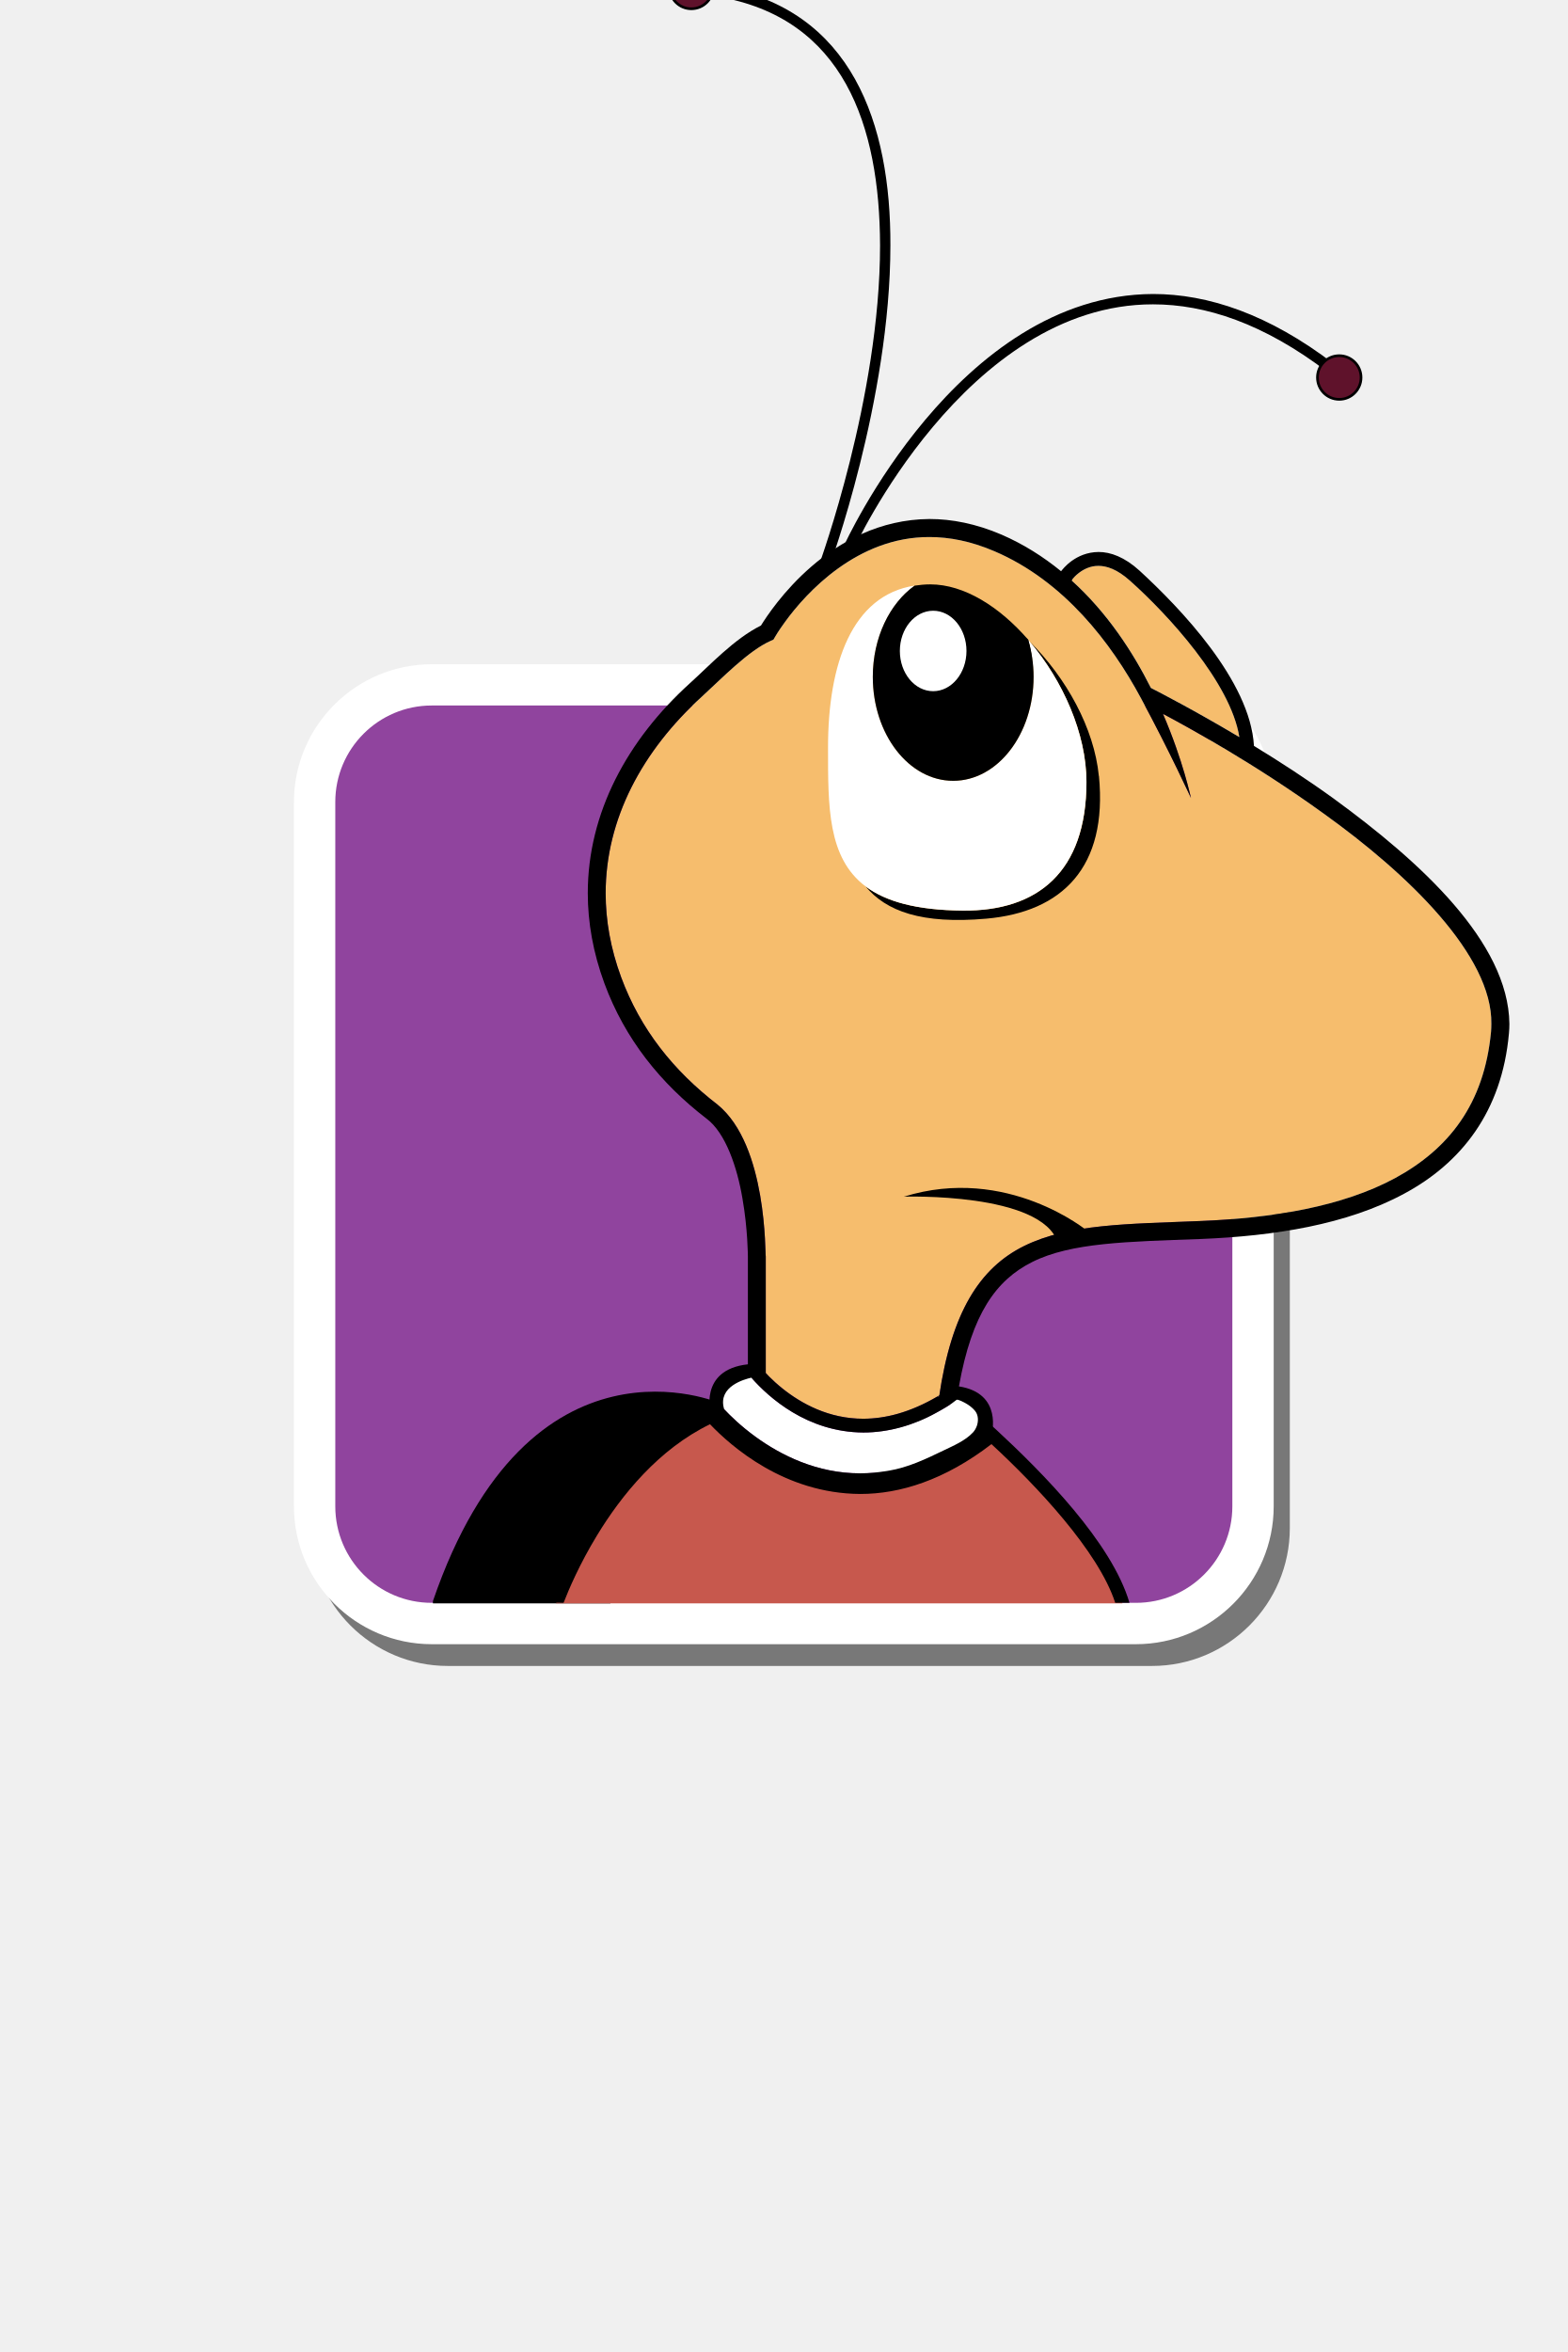
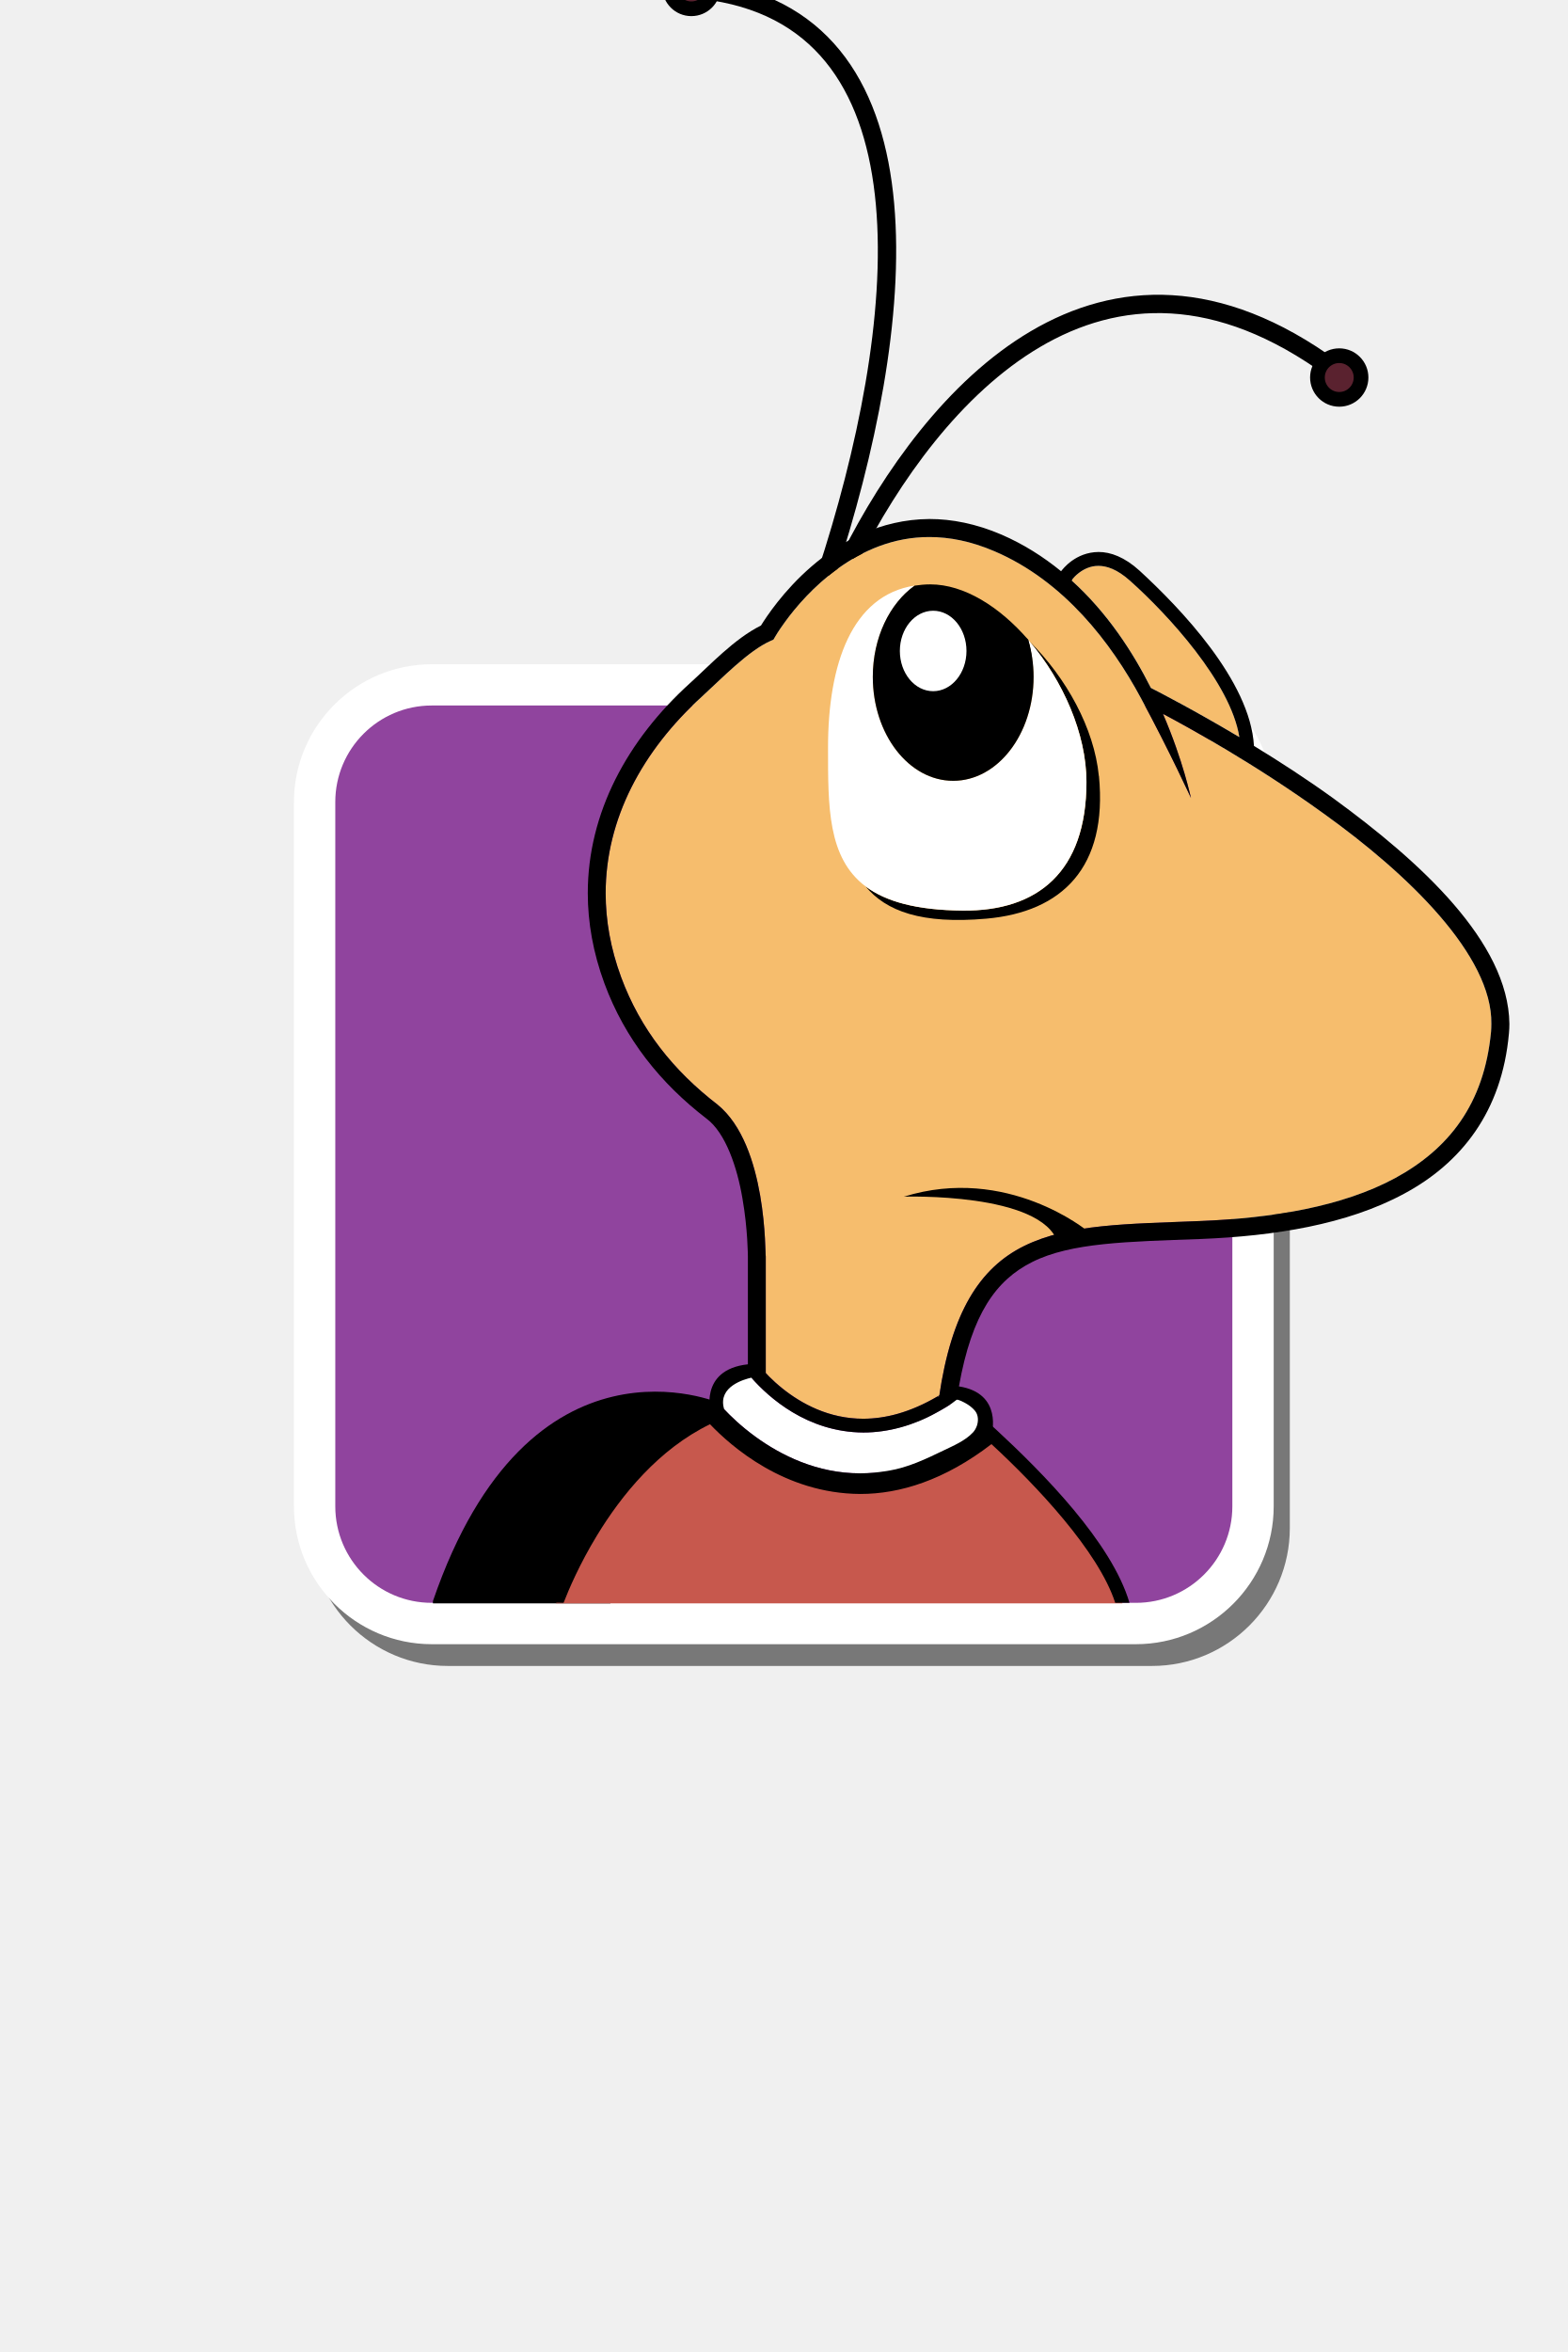
<svg xmlns="http://www.w3.org/2000/svg" width="32" height="48" version="1.1" viewBox="0 0 32 48" xml:space="preserve">
-   <g>
-     <path d="m24.456 16.482v-2.215h0.248c-0.362-0.17-0.764-0.267-1.189-0.267h-14.373c-1.551 0-2.813 1.262-2.813 2.813v14.372c0 1.552 1.262 2.814 2.813 2.814h14.373c1.551 0 2.813-1.262 2.813-2.814v-14.372c0-0.112-0.009-0.222-0.021-0.331z" opacity=".5" />
-     <path d="m23.186 33.555h-14.373c-1.551 0-2.813-1.262-2.813-2.814v-14.372c0-1.551 1.262-2.813 2.813-2.813h14.373c1.551 0 2.813 1.262 2.813 2.813v14.372c0 1.552-1.262 2.814-2.813 2.814" fill="#fff" />
-     <path d="m25.155 30.741c0 1.088-0.882 1.97-1.969 1.97h-14.373c-1.088 0-1.969-0.882-1.969-1.97v-14.373c0-1.088 0.882-1.97 1.969-1.97h14.373c1.088 0 1.969 0.882 1.969 1.97z" fill="#90449e" />
-     <path d="m27.009 16.595c-1.38-0.998-2.756-1.754-3.27-2.027 0.414 0.959 0.567 1.712 0.572 1.718-0.003-4.35e-4 -0.418-0.919-1.023-2.041-0.604-1.124-1.569-2.389-2.988-2.996-0.482-0.206-0.923-0.289-1.327-0.289-1.476-0.005-2.518 1.14-2.944 1.725-0.142 0.193-0.211 0.315-0.211 0.316l-0.03 0.052-0.054 0.024c-0.456 0.202-0.987 0.755-1.405 1.138-1.222 1.108-1.966 2.502-1.966 4.014 0 0.555 0.1 1.128 0.316 1.714 0.394 1.065 1.067 1.907 1.966 2.599 1.026 0.832 0.969 3.082 0.986 3.1v2.378c0.024 0.025 0.044 0.048 0.071 0.075 0.077 0.077 0.167 0.159 0.271 0.242 0.389 0.312 0.949 0.617 1.648 0.617 0.445-4.35e-4 0.95-0.123 1.516-0.455l0.033 0.004c0.25-1.713 0.823-2.625 1.736-3.075 0.918-0.451 2.1-0.447 3.585-0.508 1.475-0.057 2.91-0.292 3.991-0.878 1.08-0.589 1.813-1.498 1.954-2.988 0.004-0.053 0.006-0.107 0.006-0.16 0.021-1.388-1.685-3.048-3.433-4.298" fill="#f6bd6d" />
-   </g>
-   <g>
-     <path d="m12.459 32.722 2.242-4.083s-3.895-1.709-5.864 4.036v0.047z" />
-     <path d="m16.733 11.49c-0.002-0.005 1.232-3.37 1.231-6.483-0.007-2.431-0.733-4.646-3.329-5.077l0.034-0.208c2.739 0.451 3.514 2.83 3.506 5.285-6.49e-4 3.165-1.243 6.55-1.244 6.556z" />
-     <path d="m17.228 11.131c0.009-0.003 2.303-5.113 6.307-5.131 1.118 0 2.359 0.407 3.701 1.433l-0.129 0.167c-1.314-1.004-2.507-1.389-3.572-1.389-1.904-1e-3 -3.434 1.24-4.489 2.496-1.054 1.255-1.624 2.508-1.625 2.511z" />
-     <path d="m20.94 13.012c0.058 0.143 0.1 0.297 0.134 0.456-0.018-0.139-0.045-0.274-0.082-0.402-0.018-0.017-0.034-0.036-0.052-0.053" />
-     <path d="m22.43 15.837c-0.095-0.977-0.667-2.003-1.41-2.742 0.677 0.797 1.158 1.879 1.158 2.863 0 1.839-0.999 2.639-2.52 2.626-0.958-0.007-1.583-0.188-1.99-0.495 0.42 0.507 1.144 0.776 2.467 0.659 1.544-0.137 2.478-1.046 2.297-2.911" />
-     <path d="m18.479 12.12c-0.004 1e-3 -0.009 0.003-0.012 0.004-0.034 0.033-0.066 0.069-0.097 0.106 0.036-0.038 0.071-0.076 0.11-0.11" />
-   </g>
-   <g>
-     <g>
-       <path d="m20.989 13.057c7.53e-4 0.003 1e-3 0.005 0.002 0.008 0.01 0.009 0.019 0.02 0.029 0.029-0.01-0.013-0.02-0.026-0.031-0.038" fill="#fff" />
-       <path d="m21.02 13.095c-0.01-0.011-0.019-0.02-0.029-0.029 0.038 0.129 0.064 0.264 0.082 0.402 0.015 0.113 0.025 0.227 0.025 0.345 0 1.172-0.735 2.122-1.641 2.122-0.906 0-1.641-0.95-1.641-2.122 0-0.631 0.215-1.194 0.553-1.583 0.032-0.036 0.064-0.073 0.097-0.106 0.064-0.063 0.132-0.122 0.203-0.173-1.281 0.198-1.767 1.6-1.767 3.303 0 1.205-0.01 2.25 0.764 2.834 0.408 0.308 1.032 0.487 1.99 0.495 1.522 0.013 2.52-0.787 2.52-2.626 0-0.984-0.481-2.066-1.158-2.863" fill="#fff" />
-       <path d="m17.816 13.813c0 1.172 0.735 2.122 1.641 2.122 0.906 0 1.641-0.95 1.641-2.122 0-0.267-0.04-0.521-0.109-0.756-0.583-0.672-1.306-1.131-2-1.131-0.112 0-0.218 0.011-0.32 0.026-0.508 0.361-0.853 1.059-0.853 1.861" />
-       <path d="m19.728 13.285c0 0.453-0.305 0.821-0.68 0.821-0.376 0-0.68-0.368-0.68-0.821 0-0.453 0.304-0.821 0.68-0.821 0.376 0 0.68 0.368 0.68 0.821" fill="#fff" />
-       <path d="m15.145 27.877 3.18e-4 -3.21e-4c-2.17e-4 -2.06e-4 -3.18e-4 -2.06e-4 -3.18e-4 -2.06e-4z" fill="#231e1f" />
-       <path d="m19.476 28.617c0.012-0.007 0.024-0.015 0.036-0.023l-0.156-0.233c-0.074 0.05-0.147 0.094-0.219 0.137l0.227 0.027s0.041 0.033 0.112 0.092" fill="#231e1f" />
-       <path d="m15.378 28.056 0.324 0.038-0.071-0.008z" fill="#f6bd6d" />
-       <path d="m23.494 14.04c0.174 0.089 0.898 0.462 1.805 1.003-0.177-1.112-1.464-2.507-2.229-3.189-0.267-0.24-0.48-0.306-0.647-0.306-0.166-5.38e-4 -0.301 0.069-0.397 0.142-0.071 0.054-0.114 0.104-0.132 0.127l-0.015 0.032c0.72 0.652 1.243 1.451 1.616 2.191" fill="#f6bd6d" />
-       <path d="m22.201 25.125s-1.641-1.36-3.751-0.703c0 0 2.814-0.094 3.142 0.938z" />
-       <path d="m14.558-0.267c0 0.246-0.199 0.446-0.446 0.446-0.246 0-0.445-0.2-0.445-0.446 0-0.246 0.2-0.445 0.445-0.445 0.246 0 0.446 0.2 0.446 0.445" fill="#9c61a4" />
-     </g>
-     <path d="m14.558-0.267c0 0.246-0.199 0.446-0.446 0.446-0.246 0-0.445-0.2-0.445-0.446 0-0.246 0.2-0.445 0.445-0.445 0.246 0 0.446 0.2 0.446 0.445z" fill="#5f122b" stroke="#000" stroke-width=".054" />
-     <path d="m27.782 7.704c0 0.246-0.199 0.446-0.445 0.446-0.246 0-0.445-0.2-0.445-0.446 0-0.246 0.199-0.445 0.445-0.445 0.246 0 0.445 0.2 0.445 0.445" fill="#5f122b" />
-   </g>
-   <path d="m27.782 7.704c0 0.246-0.199 0.446-0.445 0.446-0.246 0-0.445-0.2-0.445-0.446 0-0.246 0.199-0.445 0.445-0.445 0.246 0 0.445 0.2 0.445 0.445z" fill="none" stroke="#000" stroke-width=".054" />
-   <g>
-     <path d="m20.091 28.881c0-0.231-0.169-0.418-0.378-0.418-0.139 0-0.26 0.084-0.325 0.208-0.643 0.403-1.237 0.564-1.763 0.564h-0.003c-1.136-0.005-1.916-0.706-2.267-1.099l0.015-0.139-0.229 0.088-0.299 0.158-0.097 0.062-0.053 0.264 0.077 0.157-0.009 0.011c0.132 0.143 0.357 0.364 0.665 0.587 0.516 0.375 1.251 0.745 2.133 0.744 0.653-6.51e-4 1.392-0.146 2.203-0.711 0.185-0.028 0.33-0.263 0.33-0.475" fill="#fff" />
-     <path d="m30.436 21.053c-0.14 1.49-0.874 2.399-1.954 2.988-1.081 0.586-2.517 0.82-3.991 0.878-1.485 0.061-2.667 0.057-3.585 0.508-0.913 0.451-1.486 1.363-1.736 3.075l-0.033-0.004c-0.566 0.332-1.071 0.455-1.516 0.456-0.7 0-1.26-0.306-1.649-0.617-0.104-0.083-0.193-0.165-0.27-0.242l-0.324-0.038 0.253 0.03 0.071 0.008c-0.027-0.027-0.047-0.05-0.071-0.075v-2.378c-0.017-0.018 0.041-2.268-0.986-3.1-0.898-0.692-1.572-1.534-1.966-2.599-0.216-0.586-0.316-1.159-0.316-1.714 0-1.513 0.745-2.906 1.966-4.014 0.418-0.382 0.948-0.936 1.405-1.138l0.054-0.024 0.03-0.052c0-5.58e-4 0.069-0.123 0.211-0.316 0.425-0.585 1.468-1.731 2.944-1.725 0.404 0 0.845 0.083 1.327 0.29 1.419 0.607 2.384 1.872 2.988 2.996 0.605 1.122 1.02 2.04 1.023 2.041-0.004-0.005-0.158-0.759-0.572-1.718 0.514 0.272 1.89 1.029 3.27 2.027 1.748 1.25 3.454 2.91 3.433 4.298 0 0.053-0.002 0.107-0.006 0.16m-10.501 8.057c-0.017 0.046-0.043 0.088-0.073 0.121-0.16 0.173-0.405 0.274-0.614 0.375-0.36 0.174-0.712 0.341-1.11 0.408-0.19 0.032-0.387 0.053-0.58 0.053-0.883 5.47e-4 -1.617-0.37-2.133-0.744-0.296-0.215-0.512-0.425-0.646-0.568-0.002-0.007-0.003-0.013-0.004-0.02-0.114-0.441 0.416-0.588 0.562-0.62 0.341 0.389 1.129 1.113 2.287 1.119 0.513 0 1.032-0.149 1.478-0.398 0.142-0.079 0.297-0.164 0.422-0.268 0.025-0.021 0.16 0.054 0.182 0.066 0.071 0.039 0.138 0.089 0.191 0.151 0.077 0.088 0.079 0.217 0.039 0.325m1.957-17.294c0.018-0.023 0.062-0.074 0.132-0.127 0.096-0.073 0.231-0.143 0.397-0.142 0.167 5.38e-4 0.38 0.066 0.647 0.306 0.765 0.682 2.052 2.077 2.229 3.189-0.906-0.54-1.631-0.914-1.805-1.003-0.373-0.74-0.895-1.539-1.616-2.191zm5.331 4.481c-0.542-0.392-1.106-0.757-1.628-1.076-0.075-1.33-1.517-2.824-2.338-3.578-0.302-0.274-0.588-0.38-0.835-0.379-0.471 0.005-0.728 0.347-0.764 0.393-0.359-0.293-0.761-0.55-1.215-0.747-0.523-0.224-1.016-0.319-1.471-0.319-2.037 0.014-3.233 1.839-3.44 2.174-0.543 0.268-1.054 0.821-1.449 1.176-1.278 1.158-2.086 2.647-2.086 4.285 0 0.599 0.109 1.216 0.339 1.841 0.419 1.135 1.143 2.038 2.086 2.762 0.387 0.288 0.625 0.993 0.732 1.628 0.111 0.633 0.11 1.18 0.111 1.182v2.203c-1.017 0.112-0.756 1.024-0.756 1.024l0.017 0.028c-6.53e-4 2.26e-4 -0.001 4.33e-4 -0.002 6.5e-4 0.356 0.391 1.458 1.447 3.034 1.453h0.003c0.762 0 1.628-0.267 2.545-0.959 0.062-0.034 0.118-0.086 0.118-0.086l0.002-0.003c0.006-0.004 0.012-0.007 0.017-0.013-0.002-1e-3 -0.004-0.004-0.006-0.005l0.003-0.005s0.239-0.843-0.667-0.984c0.264-1.483 0.76-2.17 1.495-2.538 0.794-0.399 1.944-0.415 3.437-0.47 1.503-0.06 2.987-0.294 4.151-0.922 1.165-0.624 2.002-1.673 2.144-3.277 0.006-0.065 0.009-0.129 0.009-0.193-0.02-1.669-1.823-3.31-3.584-4.594" />
-     <path d="m22.911 32.722c-0.353-1.162-1.735-2.579-2.667-3.434-0.969 0.772-1.883 1.061-2.683 1.061h-0.003c-1.576-0.005-2.678-1.061-3.034-1.453-1.965 0.893-2.951 3.23-3.176 3.826z" fill="#c7584d" />
-     <path d="m11.504 32.71c0.105-0.27 0.326-0.79 0.681-1.373 0.501-0.826 1.264-1.765 2.308-2.271 0.428 0.448 1.518 1.415 3.066 1.423h0.003c0.808 5.47e-4 1.721-0.283 2.676-1.017 0.909 0.839 2.181 2.18 2.526 3.238h0.291c-0.362-1.231-1.77-2.654-2.714-3.527l-0.089-0.081-0.095 0.075c-0.949 0.756-1.829 1.03-2.595 1.03h-0.003c-1.509-0.003-2.585-1.026-2.929-1.407l-0.069-0.076-0.093 0.042c-2.075 0.952-3.062 3.402-3.262 3.943z" />
-   </g>
+   <path d="m17.351 11.385c1.673-3.316 5.137-7.307 9.855-3.853" fill="none" stroke="#000" stroke-width=".374" />
+   <path d="m16.862 11.739c1.653-5.034 2.321-11.195-2.298-11.914" fill="none" stroke="#000" stroke-width=".374" />
+   <path d="m24.456 16.482v-2.215h0.248c-0.362-0.17-0.764-0.267-1.189-0.267h-14.373c-1.551 0-2.813 1.262-2.813 2.813v14.372c0 1.552 1.262 2.814 2.813 2.814h14.373c1.551 0 2.813-1.262 2.813-2.814v-14.372c0-0.112-0.009-0.222-0.021-0.331z" opacity=".5" />
+   <path d="m23.186 33.555h-14.373c-1.551 0-2.813-1.262-2.813-2.814v-14.372c0-1.551 1.262-2.813 2.813-2.813h14.373c1.551 0 2.813 1.262 2.813 2.813v14.372c0 1.552-1.262 2.814-2.813 2.814" fill="#fff" />
+   <path d="m25.155 30.741c0 1.088-0.882 1.97-1.969 1.97h-14.373c-1.088 0-1.969-0.882-1.969-1.97v-14.373c0-1.088 0.882-1.97 1.969-1.97h14.373c1.088 0 1.969 0.882 1.969 1.97z" fill="#90449e" />
+   <path d="m27.009 16.595c-1.38-0.998-2.756-1.754-3.27-2.027 0.414 0.959 0.567 1.712 0.572 1.718-0.003-4.35e-4 -0.418-0.919-1.023-2.041-0.604-1.124-1.569-2.389-2.988-2.996-0.482-0.206-0.923-0.289-1.327-0.289-1.476-0.005-2.518 1.14-2.944 1.725-0.142 0.193-0.211 0.315-0.211 0.316l-0.03 0.052-0.054 0.024c-0.456 0.202-0.987 0.755-1.405 1.138-1.222 1.108-1.966 2.502-1.966 4.014 0 0.555 0.1 1.128 0.316 1.714 0.394 1.065 1.067 1.907 1.966 2.599 1.026 0.832 0.969 3.082 0.986 3.1v2.378c0.024 0.025 0.044 0.048 0.071 0.075 0.077 0.077 0.167 0.159 0.271 0.242 0.389 0.312 0.949 0.617 1.648 0.617 0.445-4.35e-4 0.95-0.123 1.516-0.455l0.033 0.004c0.25-1.713 0.823-2.625 1.736-3.075 0.918-0.451 2.1-0.447 3.585-0.508 1.475-0.057 2.91-0.292 3.991-0.878 1.08-0.589 1.813-1.498 1.954-2.988 0.004-0.053 0.006-0.107 0.006-0.16 0.021-1.388-1.685-3.048-3.433-4.298" fill="#f6bd6d" />
+   <path d="m12.459 32.722 2.242-4.083s-3.895-1.709-5.864 4.036v0.047z" />
+   <path d="m20.94 13.012c0.058 0.143 0.1 0.297 0.134 0.456-0.018-0.139-0.045-0.274-0.082-0.402-0.018-0.017-0.034-0.036-0.052-0.053" />
+   <path d="m22.43 15.837c-0.095-0.977-0.667-2.003-1.41-2.742 0.677 0.797 1.158 1.879 1.158 2.863 0 1.839-0.999 2.639-2.52 2.626-0.958-0.007-1.583-0.188-1.99-0.495 0.42 0.507 1.144 0.776 2.467 0.659 1.544-0.137 2.478-1.046 2.297-2.911" />
+   <path d="m18.479 12.12c-0.004 1e-3 -0.009 0.003-0.012 0.004-0.034 0.033-0.066 0.069-0.097 0.106 0.036-0.038 0.071-0.076 0.11-0.11" />
+   <path d="m20.989 13.057c7.53e-4 0.003 1e-3 0.005 0.002 0.008 0.01 0.009 0.019 0.02 0.029 0.029-0.01-0.013-0.02-0.026-0.031-0.038" fill="#fff" />
+   <path d="m21.02 13.095c-0.01-0.011-0.019-0.02-0.029-0.029 0.038 0.129 0.064 0.264 0.082 0.402 0.015 0.113 0.025 0.227 0.025 0.345 0 1.172-0.735 2.122-1.641 2.122-0.906 0-1.641-0.95-1.641-2.122 0-0.631 0.215-1.194 0.553-1.583 0.032-0.036 0.064-0.073 0.097-0.106 0.064-0.063 0.132-0.122 0.203-0.173-1.281 0.198-1.767 1.6-1.767 3.303 0 1.205-0.01 2.25 0.764 2.834 0.408 0.308 1.032 0.487 1.99 0.495 1.522 0.013 2.52-0.787 2.52-2.626 0-0.984-0.481-2.066-1.158-2.863" fill="#fff" />
+   <path d="m17.816 13.813c0 1.172 0.735 2.122 1.641 2.122 0.906 0 1.641-0.95 1.641-2.122 0-0.267-0.04-0.521-0.109-0.756-0.583-0.672-1.306-1.131-2-1.131-0.112 0-0.218 0.011-0.32 0.026-0.508 0.361-0.853 1.059-0.853 1.861" />
+   <path d="m19.728 13.285c0 0.453-0.305 0.821-0.68 0.821-0.376 0-0.68-0.368-0.68-0.821 0-0.453 0.304-0.821 0.68-0.821 0.376 0 0.68 0.368 0.68 0.821" fill="#fff" />
+   <path d="m15.145 27.877 3.18e-4 -3.21e-4c-2.17e-4 -2.06e-4 -3.18e-4 -2.06e-4 -3.18e-4 -2.06e-4z" fill="#231e1f" />
+   <path d="m19.476 28.617c0.012-0.007 0.024-0.015 0.036-0.023l-0.156-0.233c-0.074 0.05-0.147 0.094-0.219 0.137l0.227 0.027s0.041 0.033 0.112 0.092" fill="#231e1f" />
+   <path d="m15.378 28.056 0.324 0.038-0.071-0.008z" fill="#f6bd6d" />
+   <path d="m23.494 14.04c0.174 0.089 0.898 0.462 1.805 1.003-0.177-1.112-1.464-2.507-2.229-3.189-0.267-0.24-0.48-0.306-0.647-0.306-0.166-5.38e-4 -0.301 0.069-0.397 0.142-0.071 0.054-0.114 0.104-0.132 0.127l-0.015 0.032c0.72 0.652 1.243 1.451 1.616 2.191" fill="#f6bd6d" />
+   <path d="m22.201 25.125s-1.641-1.36-3.751-0.703c0 0 2.814-0.094 3.142 0.938z" />
+   <path d="m14.558-0.267c0 0.246-0.199 0.446-0.446 0.446-0.246 0-0.445-0.2-0.445-0.446 0-0.246 0.2-0.445 0.445-0.445 0.246 0 0.446 0.2 0.446 0.445" fill="#9c61a4" />
+   <path d="m14.558-0.267c0 0.246-0.199 0.446-0.446 0.446-0.246 0-0.445-0.2-0.445-0.446 0-0.246 0.2-0.445 0.445-0.445 0.246 0 0.446 0.2 0.446 0.445z" fill="#5a222f" stroke="#000" stroke-width=".3" />
+   <path d="m27.782 7.704c0 0.246-0.199 0.446-0.445 0.446-0.246 0-0.445-0.2-0.445-0.446 0-0.246 0.199-0.445 0.445-0.445 0.246 0 0.445 0.2 0.445 0.445" fill="#5f122b" />
+   <path d="m27.782 7.704c0 0.246-0.199 0.446-0.445 0.446-0.246 0-0.445-0.2-0.445-0.446 0-0.246 0.199-0.445 0.445-0.445 0.246 0 0.445 0.2 0.445 0.445z" fill="#5a222f" stroke="#000" stroke-width=".3" />
+   <path d="m20.091 28.881c0-0.231-0.169-0.418-0.378-0.418-0.139 0-0.26 0.084-0.325 0.208-0.643 0.403-1.237 0.564-1.763 0.564h-0.003c-1.136-0.005-1.916-0.706-2.267-1.099l0.015-0.139-0.229 0.088-0.299 0.158-0.097 0.062-0.053 0.264 0.077 0.157-0.009 0.011c0.132 0.143 0.357 0.364 0.665 0.587 0.516 0.375 1.251 0.745 2.133 0.744 0.653-6.51e-4 1.392-0.146 2.203-0.711 0.185-0.028 0.33-0.263 0.33-0.475" fill="#fff" />
+   <path d="m30.436 21.053c-0.14 1.49-0.874 2.399-1.954 2.988-1.081 0.586-2.517 0.82-3.991 0.878-1.485 0.061-2.667 0.057-3.585 0.508-0.913 0.451-1.486 1.363-1.736 3.075l-0.033-0.004c-0.566 0.332-1.071 0.455-1.516 0.456-0.7 0-1.26-0.306-1.649-0.617-0.104-0.083-0.193-0.165-0.27-0.242l-0.324-0.038 0.253 0.03 0.071 0.008c-0.027-0.027-0.047-0.05-0.071-0.075v-2.378c-0.017-0.018 0.041-2.268-0.986-3.1-0.898-0.692-1.572-1.534-1.966-2.599-0.216-0.586-0.316-1.159-0.316-1.714 0-1.513 0.745-2.906 1.966-4.014 0.418-0.382 0.948-0.936 1.405-1.138l0.054-0.024 0.03-0.052c0-5.58e-4 0.069-0.123 0.211-0.316 0.425-0.585 1.468-1.731 2.944-1.725 0.404 0 0.845 0.083 1.327 0.29 1.419 0.607 2.384 1.872 2.988 2.996 0.605 1.122 1.02 2.04 1.023 2.041-0.004-0.005-0.158-0.759-0.572-1.718 0.514 0.272 1.89 1.029 3.27 2.027 1.748 1.25 3.454 2.91 3.433 4.298 0 0.053-0.002 0.107-0.006 0.16m-10.501 8.057c-0.017 0.046-0.043 0.088-0.073 0.121-0.16 0.173-0.405 0.274-0.614 0.375-0.36 0.174-0.712 0.341-1.11 0.408-0.19 0.032-0.387 0.053-0.58 0.053-0.883 5.47e-4 -1.617-0.37-2.133-0.744-0.296-0.215-0.512-0.425-0.646-0.568-0.002-0.007-0.003-0.013-0.004-0.02-0.114-0.441 0.416-0.588 0.562-0.62 0.341 0.389 1.129 1.113 2.287 1.119 0.513 0 1.032-0.149 1.478-0.398 0.142-0.079 0.297-0.164 0.422-0.268 0.025-0.021 0.16 0.054 0.182 0.066 0.071 0.039 0.138 0.089 0.191 0.151 0.077 0.088 0.079 0.217 0.039 0.325m1.957-17.294c0.018-0.023 0.062-0.074 0.132-0.127 0.096-0.073 0.231-0.143 0.397-0.142 0.167 5.38e-4 0.38 0.066 0.647 0.306 0.765 0.682 2.052 2.077 2.229 3.189-0.906-0.54-1.631-0.914-1.805-1.003-0.373-0.74-0.895-1.539-1.616-2.191zm5.331 4.481c-0.542-0.392-1.106-0.757-1.628-1.076-0.075-1.33-1.517-2.824-2.338-3.578-0.302-0.274-0.588-0.38-0.835-0.379-0.471 0.005-0.728 0.347-0.764 0.393-0.359-0.293-0.761-0.55-1.215-0.747-0.523-0.224-1.016-0.319-1.471-0.319-2.037 0.014-3.233 1.839-3.44 2.174-0.543 0.268-1.054 0.821-1.449 1.176-1.278 1.158-2.086 2.647-2.086 4.285 0 0.599 0.109 1.216 0.339 1.841 0.419 1.135 1.143 2.038 2.086 2.762 0.387 0.288 0.625 0.993 0.732 1.628 0.111 0.633 0.11 1.18 0.111 1.182v2.203c-1.017 0.112-0.756 1.024-0.756 1.024l0.017 0.028c-6.53e-4 2.26e-4 -0.001 4.33e-4 -0.002 6.5e-4 0.356 0.391 1.458 1.447 3.034 1.453h0.003c0.762 0 1.628-0.267 2.545-0.959 0.062-0.034 0.118-0.086 0.118-0.086l0.002-0.003c0.006-0.004 0.012-0.007 0.017-0.013-0.002-1e-3 -0.004-0.004-0.006-0.005l0.003-0.005s0.239-0.843-0.667-0.984c0.264-1.483 0.76-2.17 1.495-2.538 0.794-0.399 1.944-0.415 3.437-0.47 1.503-0.06 2.987-0.294 4.151-0.922 1.165-0.624 2.002-1.673 2.144-3.277 0.006-0.065 0.009-0.129 0.009-0.193-0.02-1.669-1.823-3.31-3.584-4.594" />
+   <path d="m22.911 32.722c-0.353-1.162-1.735-2.579-2.667-3.434-0.969 0.772-1.883 1.061-2.683 1.061h-0.003c-1.576-0.005-2.678-1.061-3.034-1.453-1.965 0.893-2.951 3.23-3.176 3.826z" fill="#c7584d" />
+   <path d="m11.504 32.71c0.105-0.27 0.326-0.79 0.681-1.373 0.501-0.826 1.264-1.765 2.308-2.271 0.428 0.448 1.518 1.415 3.066 1.423h0.003c0.808 5.47e-4 1.721-0.283 2.676-1.017 0.909 0.839 2.181 2.18 2.526 3.238h0.291c-0.362-1.231-1.77-2.654-2.714-3.527l-0.089-0.081-0.095 0.075c-0.949 0.756-1.829 1.03-2.595 1.03h-0.003c-1.509-0.003-2.585-1.026-2.929-1.407l-0.069-0.076-0.093 0.042c-2.075 0.952-3.062 3.402-3.262 3.943z" />
</svg>
